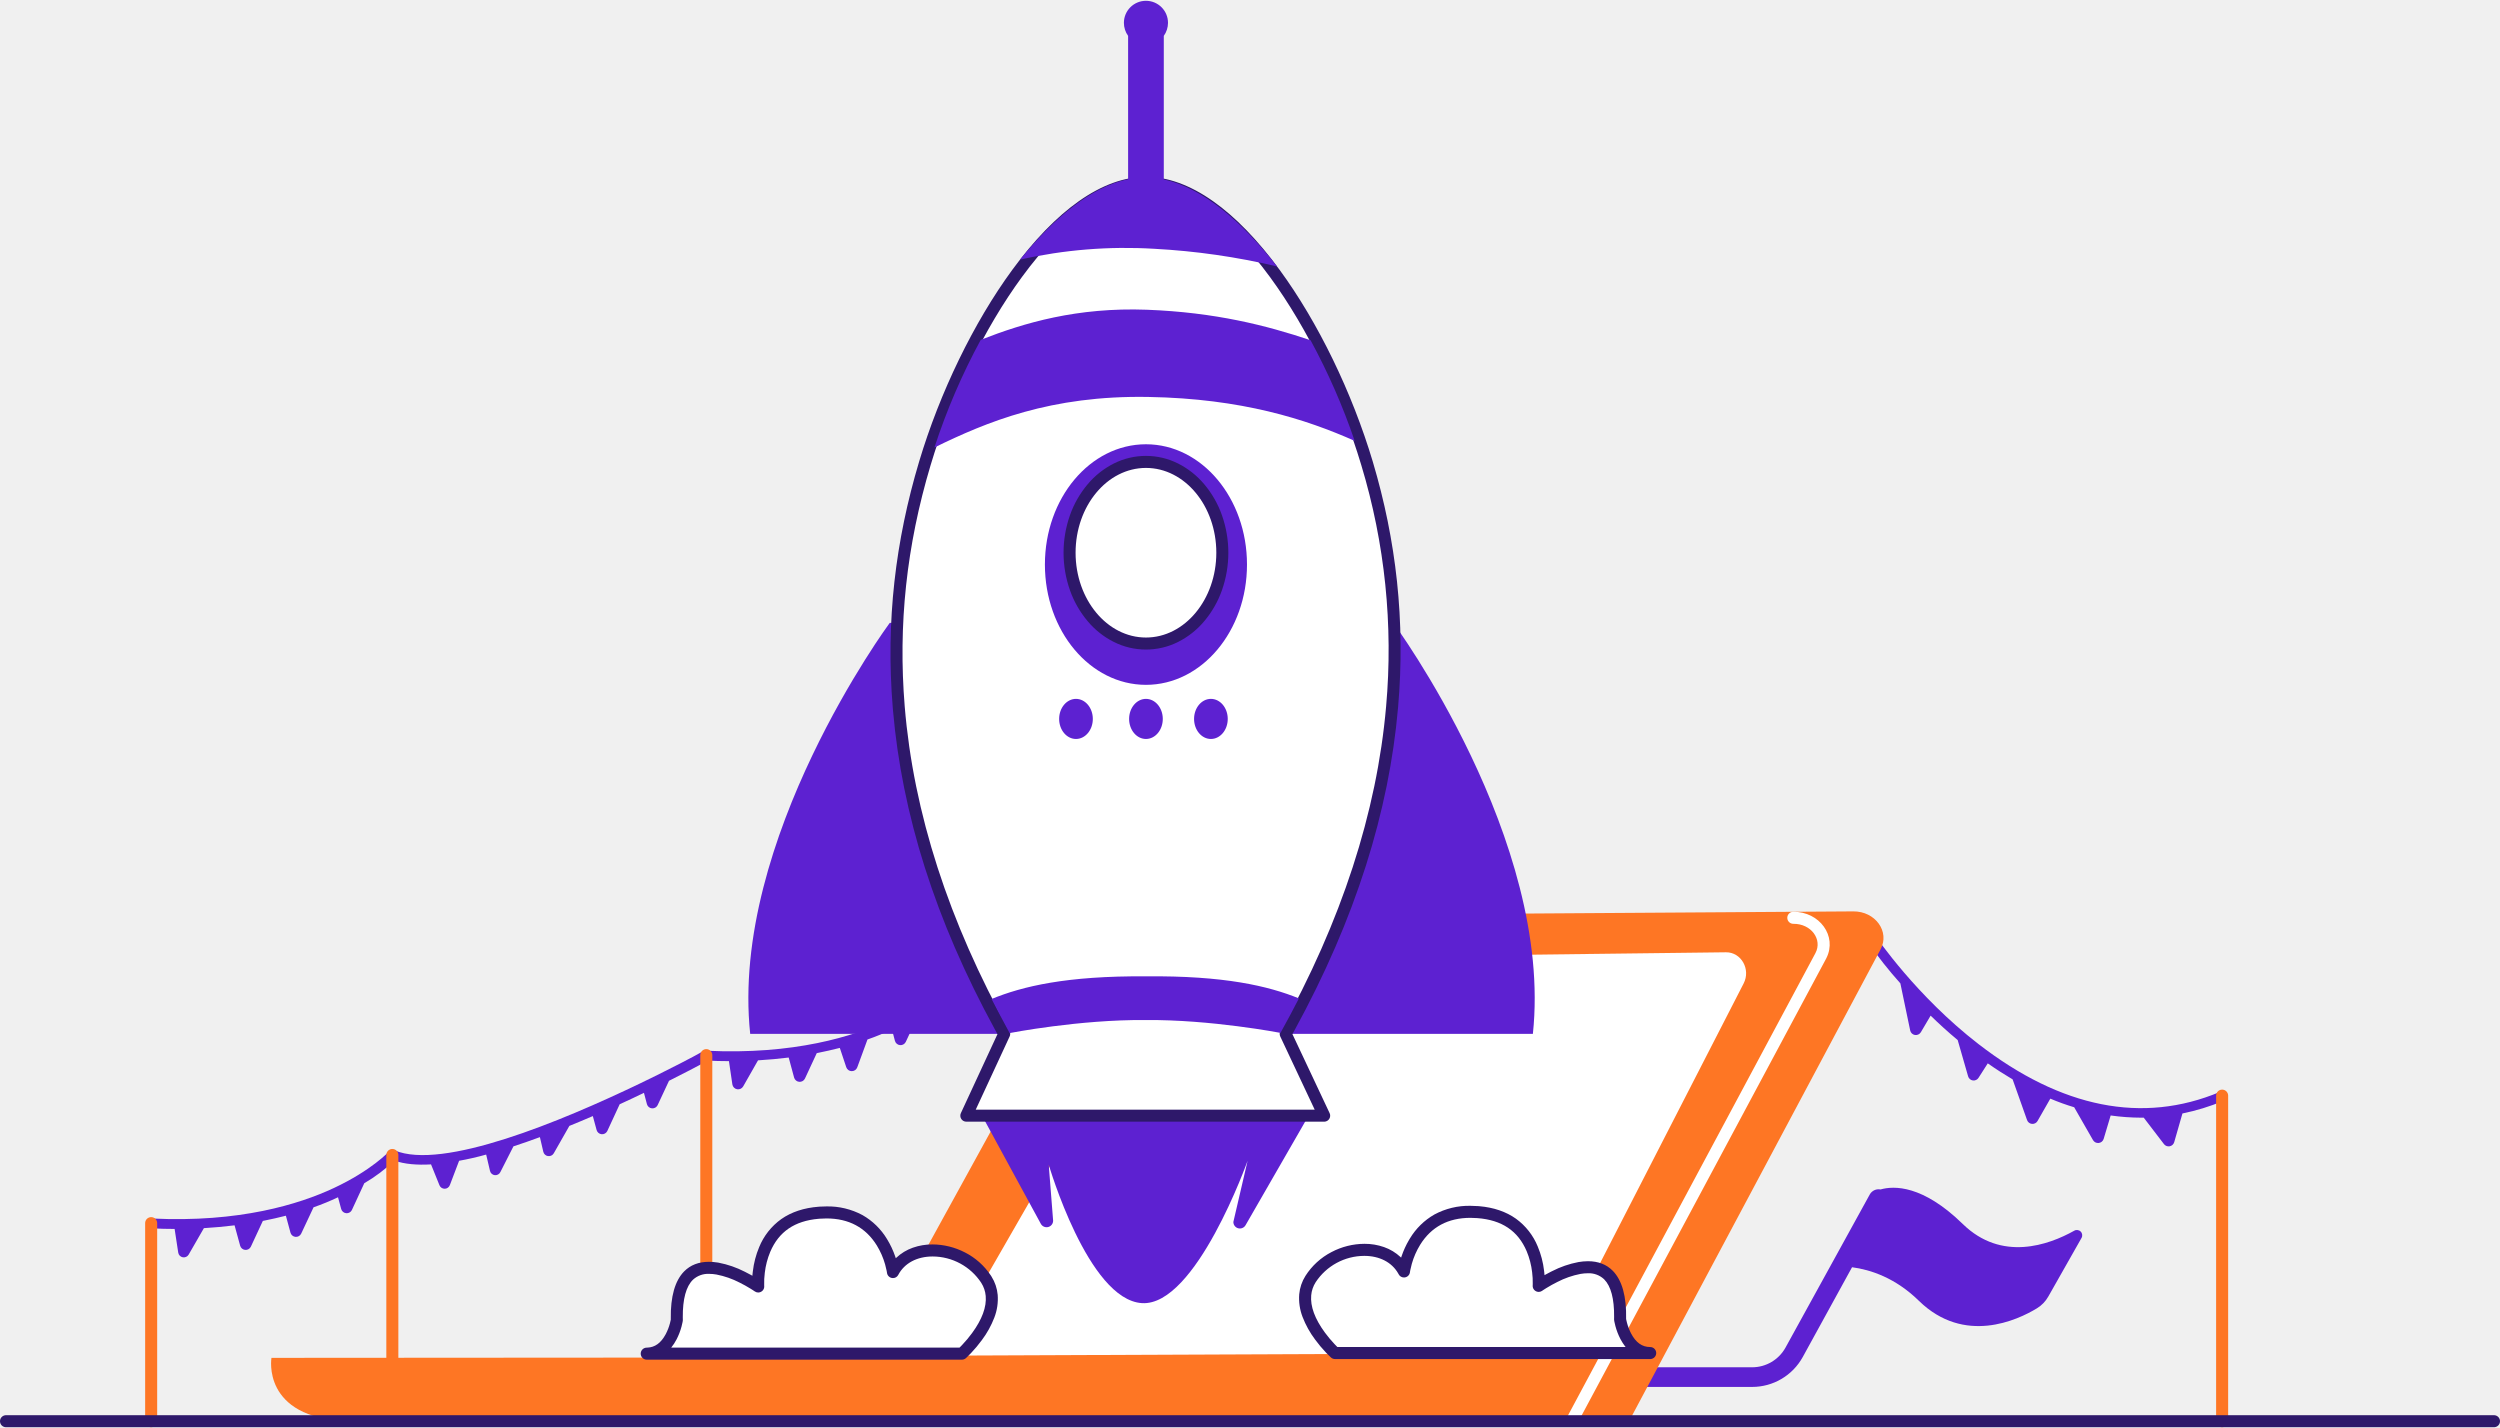
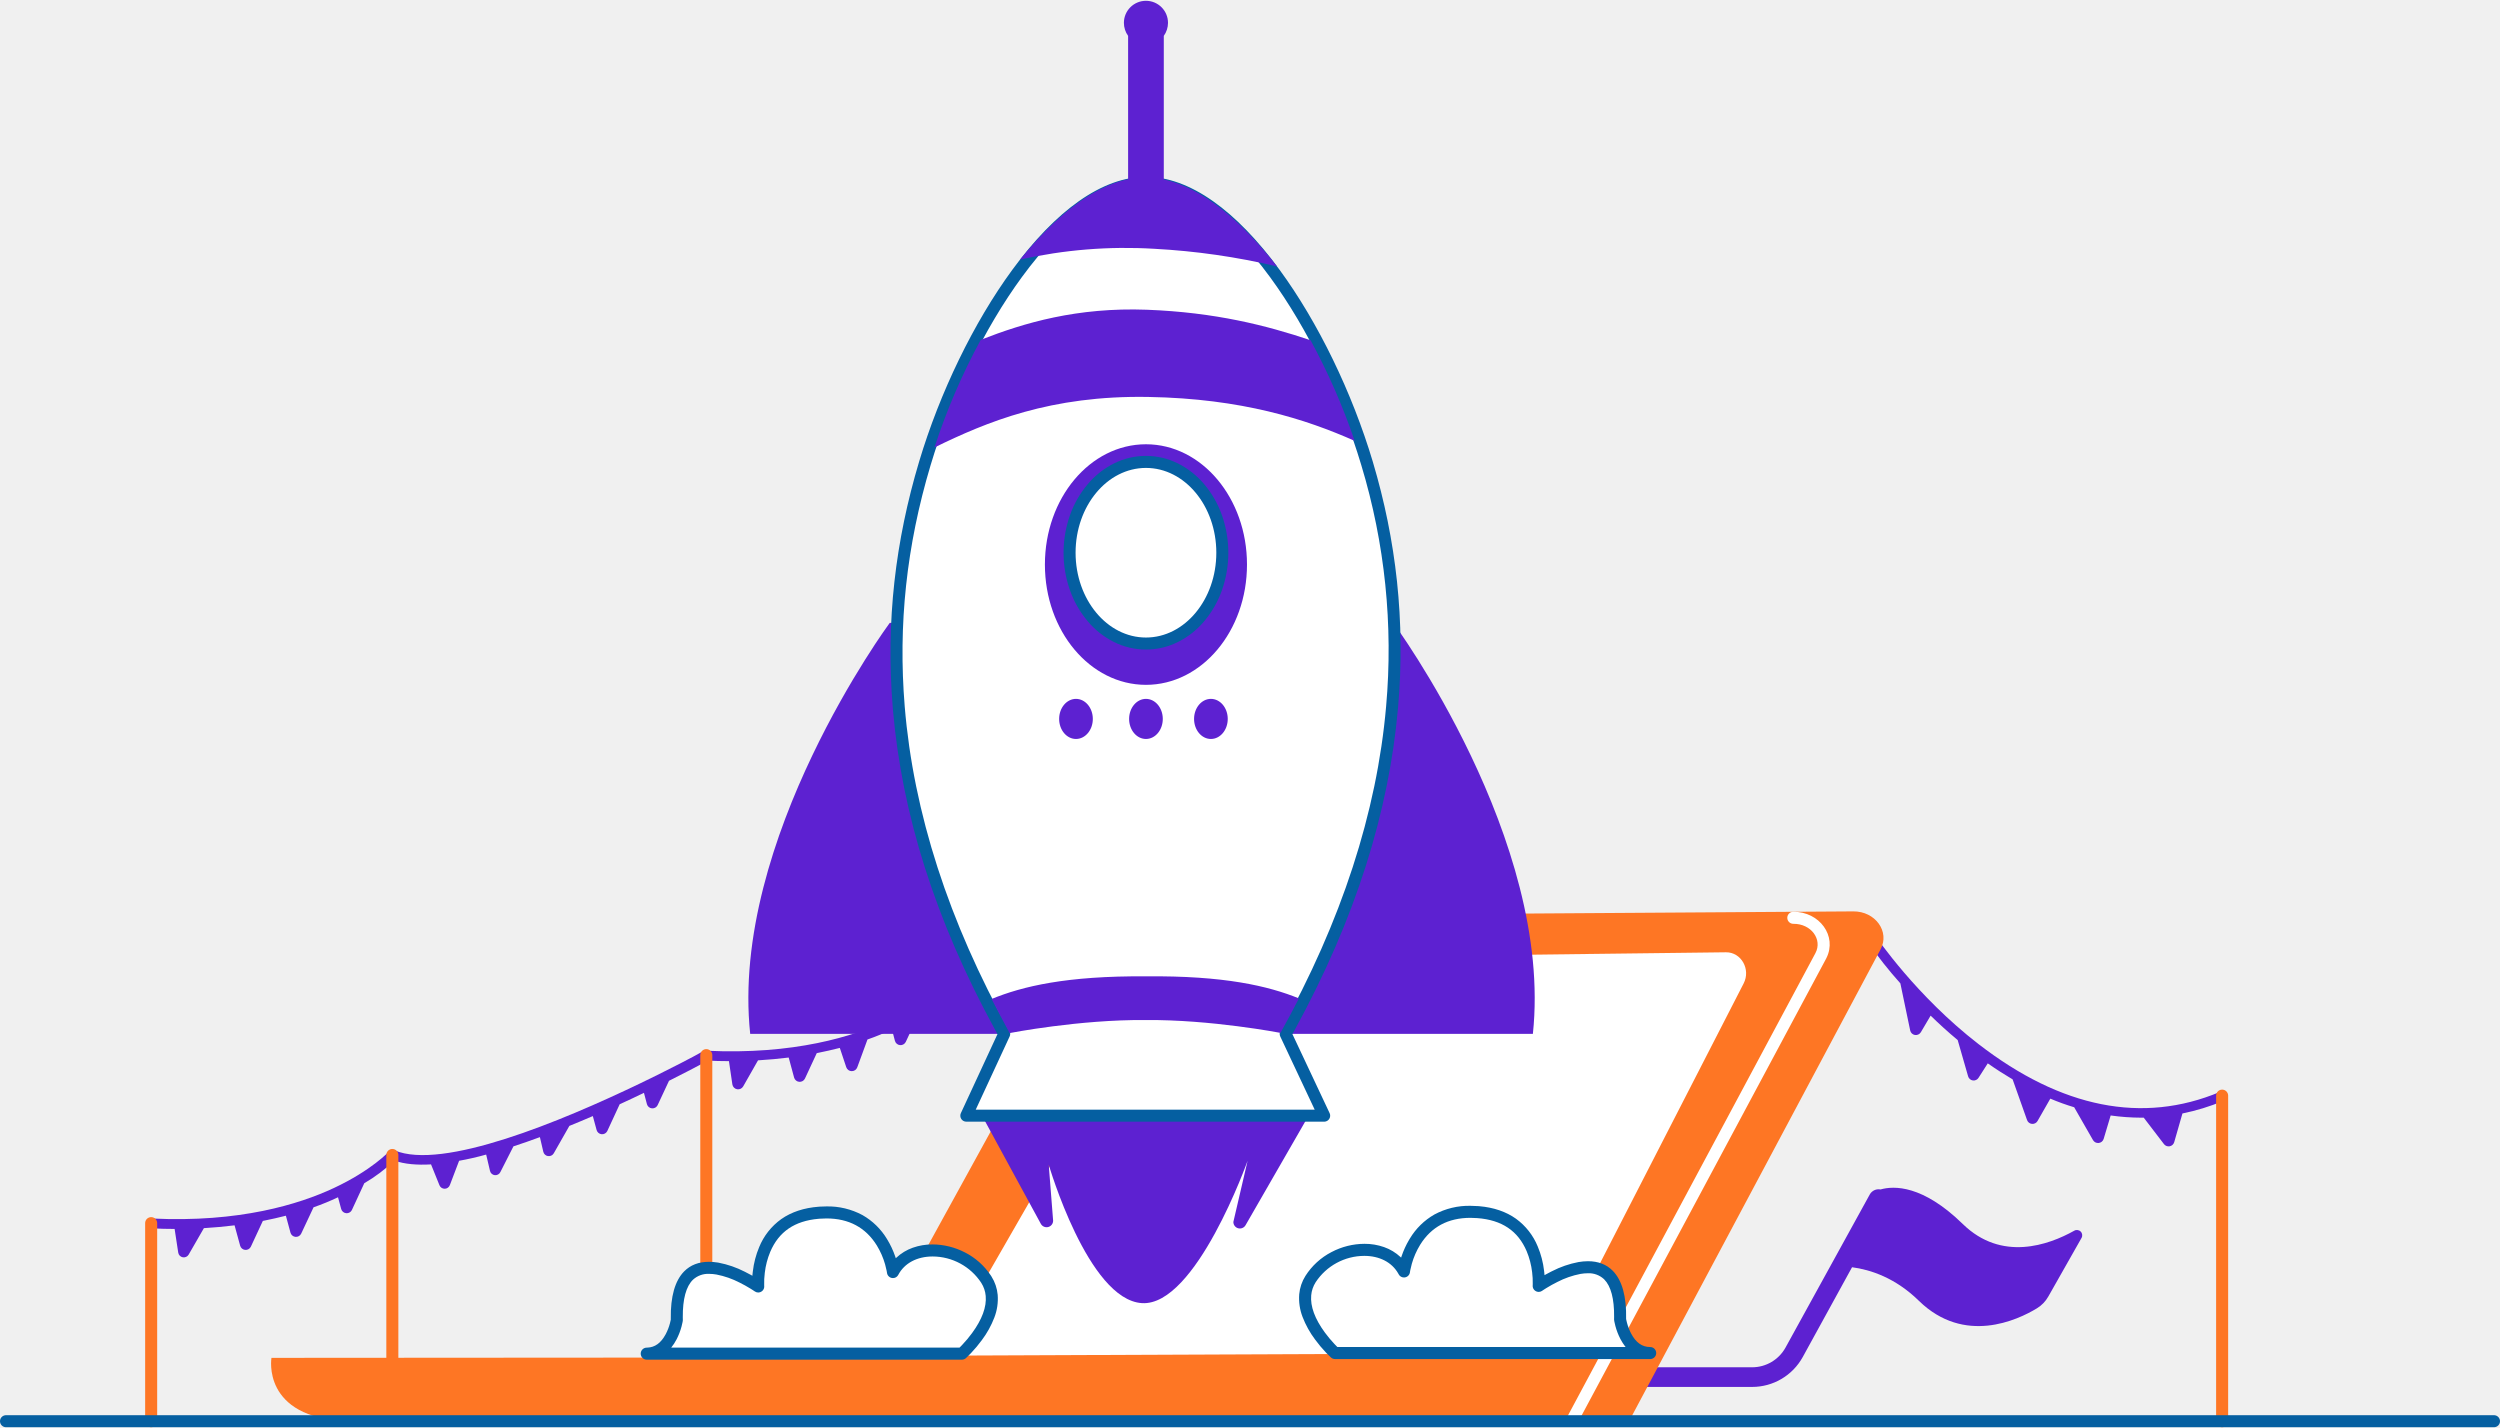
<svg xmlns="http://www.w3.org/2000/svg" viewBox="0 0 1247 711.9">
  <g id="product_launch_solid_II" data-name="product launch/solid_II" transform="translate(2.5)">
    <g id="product_launch_solid_II-2" data-name="product launch/solid_II" transform="translate(-3)">
      <g id="product_launch_solid_II-3" data-name="product launch_solid_II">
        <path id="flag" d="M302.6,21.456c-12.7,7.1-36.2,15.6-55.6-3.4-20-19.5-34.3-19.1-41-17.2a5.036,5.036,0,0,0-5.3,2.4l-42.1,76.5a19.015,19.015,0,0,1-16.6,9.8H4.9a4.9,4.9,0,1,0,0,9.8H142a28.78,28.78,0,0,0,25.2-14.9l24.6-44.8c9.2,1.2,21.7,5.3,33.4,16.8,22.6,22,49.1,9.6,58.8,3.7a16.13,16.13,0,0,0,5.7-5.9l16.5-29.1A2.652,2.652,0,0,0,302.6,21.456Z" transform="translate(732.5 592.444)" fill="#5d21d1" />
        <g id="flags" transform="translate(73 466)">
          <path id="Path" d="M280.843,1.417a2.43,2.43,0,0,0-3.4-1.1c-.4.2-4.6,2.8-22.9,11.9l-8.4,4.1c-39.9,19.2-98.8,43.6-122.7,33.5a2.443,2.443,0,0,0-2.8.6c-.1.1-8.7,9.4-27.5,18.2-17.3,8.1-47.1,17.3-90.6,15.2a2.362,2.362,0,0,0-2.5,2.8,2.559,2.559,0,0,0,2.4,2.1c3.9.2,7.6.3,11.3.3l1.8,11.8a2.81,2.81,0,0,0,5.2,1l7.6-13.2c5.3-.3,10.4-.8,15.3-1.4l2.8,10.2a2.864,2.864,0,0,0,5.3.5l6-12.9c4.1-.8,7.9-1.7,11.5-2.6l2.3,8.5a2.864,2.864,0,0,0,5.3.5l6.2-13.2a122.609,122.609,0,0,0,12.2-5l1.6,5.9a2.864,2.864,0,0,0,5.3.5l6.2-13.4a80.144,80.144,0,0,0,15-11.3c5.1,1.8,11.3,2.3,18.3,1.9l4.2,10.4a2.778,2.778,0,0,0,5.2-.1l4.6-12.1c4.4-.8,8.9-1.8,13.5-3.1l1.9,8.1a2.76,2.76,0,0,0,5.2.6l6.5-12.8c4.4-1.4,8.8-3,13.2-4.6l1.7,7.3a2.833,2.833,0,0,0,5.2.8l7.8-13.7c3.9-1.6,7.8-3.2,11.7-4.9l1.9,7a2.864,2.864,0,0,0,5.3.5l6.2-13.4c4.2-1.9,8.2-3.8,12.1-5.7l1.5,5.7a2.864,2.864,0,0,0,5.3.5l5.7-12.2c15.5-7.8,18.4-9.6,19.9-10.4A3.181,3.181,0,0,0,280.843,1.417Z" transform="translate(0.857 57.983)" fill="#5d21d1" />
          <path id="Path-2" data-name="Path" d="M123.443.2a2.443,2.443,0,0,0-2.8.6c-.1.1-8.7,9.4-27.5,18.2-17.3,8.1-47.1,17.3-90.6,15.2A2.362,2.362,0,0,0,.043,37a2.559,2.559,0,0,0,2.4,2.1c3.9.2,7.6.3,11.3.3l1.7,11.6a2.909,2.909,0,0,0,5.4,1l7.4-13c5.3-.3,10.4-.8,15.3-1.4l2.7,10a2.9,2.9,0,0,0,5.4.5l5.9-12.7c4.1-.8,7.9-1.7,11.5-2.6l3.2,9.6a2.915,2.915,0,0,0,5.5.1l5.1-13.9a122.609,122.609,0,0,0,12.2-5l1.5,5.7a2.9,2.9,0,0,0,5.4.5l6.1-13.1a80.144,80.144,0,0,0,15-11.3" transform="translate(277.357 23.9)" fill="#5d21d1" />
          <path id="Path-3" data-name="Path" d="M179.077,79.877a2.39,2.39,0,0,0-3.2-1.4c-38.5,16.1-79,8-120.3-23.9-31.1-24-50.9-53.3-51.1-53.5a2.544,2.544,0,0,0-3.4-.7,2.544,2.544,0,0,0-.7,3.4,210.417,210.417,0,0,0,16.2,20.5l4.9,23.5a2.892,2.892,0,0,0,5.3.9l4.9-8.3c4.2,4.1,8.7,8.2,13.5,12.2l5.2,18.1a2.873,2.873,0,0,0,5.2.7l4.6-7.2c4.1,2.9,8.2,5.5,12.4,8l7.2,20.3a2.887,2.887,0,0,0,5.2.5l6.4-11.2a113.564,113.564,0,0,0,11.9,4.3l9.4,16.4a2.917,2.917,0,0,0,5.3-.6l3.5-11.7a112.468,112.468,0,0,0,15.3,1.1h1.2l10.1,13.2a2.913,2.913,0,0,0,5.1-1l4.1-14.3a109.057,109.057,0,0,0,20.2-6.2A2.469,2.469,0,0,0,179.077,79.877Z" transform="translate(858.823 0.223)" fill="#5d21d1" />
          <path id="Path-4" data-name="Path" d="M3,0A3,3,0,0,1,5.995,2.824L6,3v98.8a3,3,0,0,1-5.995.176L0,101.8V3A3,3,0,0,1,3,0Z" transform="translate(-0.1 141.1)" fill="#fe7624" />
          <path id="Path-5" data-name="Path" d="M3,0A3,3,0,0,1,5.995,2.824L6,3V134.2a3,3,0,0,1-5.995.176L0,134.2V3A3,3,0,0,1,3,0Z" transform="translate(120.2 107.1)" fill="#fe7624" />
          <path id="Path-6" data-name="Path" d="M3,0A3,3,0,0,1,5.995,2.824L6,3V183.8a3,3,0,0,1-5.995.176L0,183.8V3A3,3,0,0,1,3,0Z" transform="translate(276.8 57.3)" fill="#fe7624" />
          <path id="Path-7" data-name="Path" d="M3,0A3,3,0,0,1,5.995,2.824L6,3V165.4a3,3,0,0,1-5.995.176L0,165.4V3A3,3,0,0,1,3,0Z" transform="translate(1032.9 77.5)" fill="#fe7624" />
        </g>
        <g id="laptop_1_" transform="translate(135 454)">
          <path id="laptop" d="M789.19,0l-362,2.4a14.982,14.982,0,0,0-13.4,7.6L296.99,222.5l-296.8.2s-5.1,29.8,37.6,31.6l640-.8L802.79,19C807.59,10.1,800.19-.1,789.19,0Z" transform="translate(0.71 0.599)" fill="#fe7624" />
          <path id="screen" d="M0,201.2l305.7-1.3L400.3,15.6C404,8.5,399.1-.1,391.5,0L113.7,3.4Z" transform="translate(334.9 20.999)" fill="#fff" />
          <path id="Path-8" data-name="Path" d="M113.074,0c13.1-.117,22.03,12.112,16.543,23.084l-.171.332-123.8,231.3a3,3,0,0,1-5.371-2.668l.081-.164L124.148,20.6c3.584-6.788-2.091-14.68-11.02-14.6a3,3,0,1,1-.054-6Z" transform="translate(646.899 0.799)" fill="#fff" />
        </g>
        <g id="rocket_3_" transform="translate(373)">
          <path id="Path-9" data-name="Path" d="M0,0,33.5,61.6A3.267,3.267,0,0,0,39.6,60L37.4,32S57,99.4,83.9,101.1s52.7-71,52.7-71l-7.1,30.5a3.255,3.255,0,0,0,6.1,1.6L171.4,0" transform="translate(113.2 548.9)" fill="#5d21d1" />
          <path id="Path-10" data-name="Path" d="M70.517,2.3s-79.9,108.2-69.6,205h176.3V0Z" transform="translate(0.783 308.4)" fill="#5d21d1" />
          <path id="Path-11" data-name="Path" d="M106.7,2.3s79.9,108.2,69.6,205H0V0Z" transform="translate(215.8 308.4)" fill="#5d21d1" />
          <path id="Path-12" data-name="Path" d="M194.114,424.5c67.7-121.7,60.3-218.3,40.6-284.5-19.8-66.2-66.2-140-110.3-140s-90.5,73.8-110.3,140-28.1,162.8,39.6,284.5l-18.9,40.8h178.5l-19.2-40.8Z" transform="translate(74.686 91.2)" fill="#fff" />
-           <path id="Path_2_" d="M216.327,471.3H37.826a3,3,0,0,1-2.722-4.262L53.364,427.62l-1.126-2.046c-7.471-13.66-14.229-27.458-20.086-41.011a427.659,427.659,0,0,1-15.069-40.2A379.514,379.514,0,0,1,6.847,304.935a348.758,348.758,0,0,1-5.589-38.674l-.133-1.579C.25,254.036-.117,243.316.033,232.821c.148-10.3.8-20.707,1.936-30.93,1.113-10.008,2.726-20.159,4.8-30.169,2.02-9.771,4.539-19.723,7.487-29.581,10.374-34.684,27.32-69.58,46.492-95.739,10.9-14.871,22.071-26.393,33.2-34.245C105.387,4.09,116.651,0,127.427,0S149.466,4.09,160.9,12.157c11.134,7.852,22.305,19.373,33.2,34.245,19.173,26.16,36.119,61.056,46.493,95.743,2.913,9.789,5.4,19.7,7.378,29.46,2.029,9.986,3.6,20.131,4.669,30.154,1.091,10.231,1.695,20.656,1.793,30.986.1,10.523-.321,21.274-1.252,31.955a350.841,350.841,0,0,1-5.652,38.993,383.143,383.143,0,0,1-10.354,39.789,432.855,432.855,0,0,1-15.239,40.608c-5.923,13.694-12.756,27.64-20.309,41.449l-1.142,2.073,18.548,39.413a2.956,2.956,0,0,1-.138,2.814,2.99,2.99,0,0,1-2.4,1.459ZM127.427,6c-9.664,0-19.943,3.853-30.551,11.451-10.439,7.477-20.967,18.41-31.291,32.5C46.8,75.575,30.186,109.8,20,143.86,7.974,184.069,3.756,223.43,7.1,264.192c4.344,52.886,21.921,107.34,52.244,161.85a3.008,3.008,0,0,1,.1,2.719L42.521,465.3H211.6l-17.186-36.523a2.992,2.992,0,0,1,0-2.552l.094-.183c30.375-54.6,48.109-109.063,52.709-161.865A317.74,317.74,0,0,0,234.852,143.86c-10.186-34.055-26.8-68.284-45.583-93.911-10.325-14.087-20.853-25.02-31.292-32.5C147.369,9.853,137.091,6,127.427,6Z" transform="translate(71.674 88.2)" fill="#2e186a" />
+           <path id="Path_2_" d="M216.327,471.3H37.826a3,3,0,0,1-2.722-4.262L53.364,427.62l-1.126-2.046c-7.471-13.66-14.229-27.458-20.086-41.011a427.659,427.659,0,0,1-15.069-40.2A379.514,379.514,0,0,1,6.847,304.935a348.758,348.758,0,0,1-5.589-38.674l-.133-1.579C.25,254.036-.117,243.316.033,232.821c.148-10.3.8-20.707,1.936-30.93,1.113-10.008,2.726-20.159,4.8-30.169,2.02-9.771,4.539-19.723,7.487-29.581,10.374-34.684,27.32-69.58,46.492-95.739,10.9-14.871,22.071-26.393,33.2-34.245C105.387,4.09,116.651,0,127.427,0S149.466,4.09,160.9,12.157c11.134,7.852,22.305,19.373,33.2,34.245,19.173,26.16,36.119,61.056,46.493,95.743,2.913,9.789,5.4,19.7,7.378,29.46,2.029,9.986,3.6,20.131,4.669,30.154,1.091,10.231,1.695,20.656,1.793,30.986.1,10.523-.321,21.274-1.252,31.955a350.841,350.841,0,0,1-5.652,38.993,383.143,383.143,0,0,1-10.354,39.789,432.855,432.855,0,0,1-15.239,40.608c-5.923,13.694-12.756,27.64-20.309,41.449l-1.142,2.073,18.548,39.413a2.956,2.956,0,0,1-.138,2.814,2.99,2.99,0,0,1-2.4,1.459ZM127.427,6c-9.664,0-19.943,3.853-30.551,11.451-10.439,7.477-20.967,18.41-31.291,32.5C46.8,75.575,30.186,109.8,20,143.86,7.974,184.069,3.756,223.43,7.1,264.192c4.344,52.886,21.921,107.34,52.244,161.85a3.008,3.008,0,0,1,.1,2.719L42.521,465.3H211.6l-17.186-36.523a2.992,2.992,0,0,1,0-2.552l.094-.183c30.375-54.6,48.109-109.063,52.709-161.865A317.74,317.74,0,0,0,234.852,143.86c-10.186-34.055-26.8-68.284-45.583-93.911-10.325-14.087-20.853-25.02-31.292-32.5C147.369,9.853,137.091,6,127.427,6Z" transform="translate(71.674 88.2)" fill="#055fa1" />
          <ellipse id="Oval" cx="50.4" cy="60" rx="50.4" ry="60" transform="translate(148.7 221.6)" fill="#5d21d1" />
          <ellipse id="Oval-2" data-name="Oval" cx="8.4" cy="10" rx="8.4" ry="10" transform="translate(190.7 348.6)" fill="#5d21d1" />
          <ellipse id="Oval-3" data-name="Oval" cx="8.4" cy="10" rx="8.4" ry="10" transform="translate(223.1 348.6)" fill="#5d21d1" />
          <ellipse id="Oval-4" data-name="Oval" cx="8.4" cy="10" rx="8.4" ry="10" transform="translate(155.8 348.6)" fill="#5d21d1" />
          <ellipse id="Oval-5" data-name="Oval" cx="38.1" cy="45.3" rx="38.1" ry="45.3" transform="translate(161 230.4)" fill="#fff" />
-           <path id="Oval_2_" d="M41.1,96.6a35.71,35.71,0,0,1-16.051-3.81A41.224,41.224,0,0,1,11.991,82.414,49.391,49.391,0,0,1,3.212,67.057a56.369,56.369,0,0,1,0-37.514,49.393,49.393,0,0,1,8.779-15.358A41.225,41.225,0,0,1,25.049,3.81a35.713,35.713,0,0,1,32.1,0A41.223,41.223,0,0,1,70.209,14.186a49.393,49.393,0,0,1,8.778,15.358,56.371,56.371,0,0,1,0,37.514,49.391,49.391,0,0,1-8.778,15.357A41.223,41.223,0,0,1,57.151,92.79,35.71,35.71,0,0,1,41.1,96.6ZM41.1,6C21.746,6,6,24.976,6,48.3S21.746,90.6,41.1,90.6,76.2,71.625,76.2,48.3,60.455,6,41.1,6Z" transform="translate(158 227.4)" fill="#2e186a" />
+           <path id="Oval_2_" d="M41.1,96.6a35.71,35.71,0,0,1-16.051-3.81A41.224,41.224,0,0,1,11.991,82.414,49.391,49.391,0,0,1,3.212,67.057a56.369,56.369,0,0,1,0-37.514,49.393,49.393,0,0,1,8.779-15.358A41.225,41.225,0,0,1,25.049,3.81a35.713,35.713,0,0,1,32.1,0A41.223,41.223,0,0,1,70.209,14.186a49.393,49.393,0,0,1,8.778,15.358,56.371,56.371,0,0,1,0,37.514,49.391,49.391,0,0,1-8.778,15.357A41.223,41.223,0,0,1,57.151,92.79,35.71,35.71,0,0,1,41.1,96.6ZM41.1,6C21.746,6,6,24.976,6,48.3S21.746,90.6,41.1,90.6,76.2,71.625,76.2,48.3,60.455,6,41.1,6Z" transform="translate(158 227.4)" fill="#055fa1" />
          <path id="Path-13" data-name="Path" d="M71.7,89.1V17.5A11.2,11.2,0,0,0,73.8,11a11,11,0,0,0-22,0,11.2,11.2,0,0,0,2.1,6.5V89c-18.5,3.8-37,19.3-53.9,40.1a239.042,239.042,0,0,1,67-5.4,345.825,345.825,0,0,1,61.2,8.8C110.7,110.1,91.1,93.3,71.7,89.1Z" transform="translate(136.3 0.4)" fill="#5d21d1" />
          <path id="Path-14" data-name="Path" d="M187.6,15.343c-22.1-7.4-47.5-13.9-81.6-15.2-34.8-1.3-61.2,6.5-82.9,15A320.817,320.817,0,0,0,0,68.843c26-12.7,57.9-26.1,106.8-25.2,46.5.8,78.5,11.1,102.8,21.9A322.659,322.659,0,0,0,187.6,15.343Z" transform="translate(93.6 154.357)" fill="#5d21d1" />
          <path id="Path-15" data-name="Path" d="M144.1,28.222c3.2-5.8,6.3-11.5,9.2-17.2C138,4.822,116-.378,76.9.022c-39.5-.3-61.6,5-76.9,11.3,2.9,5.6,5.9,11.3,9,17,0,0,34.7-6.8,67.8-6.5C109.4,21.522,144.1,28.222,144.1,28.222Z" transform="translate(122.1 486.978)" fill="#5d21d1" />
        </g>
        <g id="clouds" transform="translate(320 601)">
          <path id="cloud_1_" d="M172.136,70.439H14.936s-22.6-20.3-12.2-36.9,37.7-20.6,46.6-3.8c0,0,3.9-32.1,36.8-29.6,33,2.5,30.4,36.8,30.4,36.8s41.7-29.5,40.6,16.6C157.036,53.439,159.636,70.439,172.136,70.439Z" transform="translate(331.464 3.461)" fill="#fff" />
-           <path id="cloud_2_" d="M175.139,76.442H17.939a3,3,0,0,1-2.005-.769c-.308-.277-.983-.9-2.045-2l-.46-.481A66.383,66.383,0,0,1,8.05,66.764a46.6,46.6,0,0,1-6.3-11.352A26.03,26.03,0,0,1,.09,44.125,20.621,20.621,0,0,1,3.2,34.949,33.746,33.746,0,0,1,16.189,23.075a35.576,35.576,0,0,1,16.427-4.118,28.994,28.994,0,0,1,9.79,1.63,23.209,23.209,0,0,1,8.24,5l.268.261.226-.684A43.553,43.553,0,0,1,54.9,16.952l.4-.66A33.763,33.763,0,0,1,67.522,4.331,36.426,36.426,0,0,1,85.5,0c1.257,0,2.558.05,3.867.15L89.9.193c7.2.621,13.363,2.725,18.317,6.252a32.045,32.045,0,0,1,10.847,13.848,44.6,44.6,0,0,1,3.162,12.092c.09.741.164,1.47.219,2.167l0,.046.633-.356c.752-.419,1.532-.836,2.319-1.237l.8-.4a48.739,48.739,0,0,1,13.146-4.54,28.565,28.565,0,0,1,4.791-.43c5.1,0,9.257,1.613,12.372,4.794,4.641,4.741,6.874,12.811,6.636,23.985l.016.1.08.417c.088.433.206.928.341,1.433a25.984,25.984,0,0,0,2,5.211c2.4,4.623,5.528,6.87,9.563,6.87l.2.005a3,3,0,0,1,0,5.989l-.2.005ZM32.538,24.973A29.105,29.105,0,0,0,8.281,38.134a14.48,14.48,0,0,0-2.215,6.529c-.492,5.46,1.8,11.7,6.825,18.554a60.344,60.344,0,0,0,4.891,5.845c.354.374.714.743,1.1,1.128l.254.25H162.912l-.373-.472a24.417,24.417,0,0,1-2.107-3.29l-.18-.342a31.976,31.976,0,0,1-2.466-6.417c-.2-.729-.366-1.464-.491-2.124l-.034-.185c-.032-.177-.058-.339-.077-.481l-.021-.158-.02-.223,0-.355,0-.1.016-.92c.08-9-1.581-15.282-4.936-18.671l-.187-.184a11.135,11.135,0,0,0-8.013-2.878,21.913,21.913,0,0,0-3.666.334,42.825,42.825,0,0,0-11.5,4.006c-1.867.923-3.721,1.951-5.509,3.057-.334.207-.665.416-.985.622l-.7.459-.534.363a2.962,2.962,0,0,1-1.582.464,3.047,3.047,0,0,1-2.225-.978,2.951,2.951,0,0,1-.777-2.256l.013-.247.016-.439a40.1,40.1,0,0,0-.31-5.916,38.651,38.651,0,0,0-2.725-10.467C109.2,12.461,101.142,7.059,88.911,6.133,87.747,6.044,86.6,6,85.487,6,74.366,6,65.925,10.525,60.4,19.452a37.789,37.789,0,0,0-4.148,9.472c-.309,1.074-.562,2.119-.751,3.108-.077.4-.123.678-.149.841l-.058.407a2.971,2.971,0,0,1-2.976,2.465,2.936,2.936,0,0,1-2.627-1.6l-.228-.415C46.3,28.165,40.136,24.972,32.538,24.973Z" transform="translate(328.461 0.459)" fill="#2e186a" />
+           <path id="cloud_2_" d="M175.139,76.442H17.939a3,3,0,0,1-2.005-.769c-.308-.277-.983-.9-2.045-2l-.46-.481A66.383,66.383,0,0,1,8.05,66.764a46.6,46.6,0,0,1-6.3-11.352A26.03,26.03,0,0,1,.09,44.125,20.621,20.621,0,0,1,3.2,34.949,33.746,33.746,0,0,1,16.189,23.075a35.576,35.576,0,0,1,16.427-4.118,28.994,28.994,0,0,1,9.79,1.63,23.209,23.209,0,0,1,8.24,5l.268.261.226-.684A43.553,43.553,0,0,1,54.9,16.952l.4-.66A33.763,33.763,0,0,1,67.522,4.331,36.426,36.426,0,0,1,85.5,0c1.257,0,2.558.05,3.867.15L89.9.193c7.2.621,13.363,2.725,18.317,6.252a32.045,32.045,0,0,1,10.847,13.848,44.6,44.6,0,0,1,3.162,12.092c.09.741.164,1.47.219,2.167l0,.046.633-.356c.752-.419,1.532-.836,2.319-1.237l.8-.4a48.739,48.739,0,0,1,13.146-4.54,28.565,28.565,0,0,1,4.791-.43c5.1,0,9.257,1.613,12.372,4.794,4.641,4.741,6.874,12.811,6.636,23.985l.016.1.08.417c.088.433.206.928.341,1.433a25.984,25.984,0,0,0,2,5.211c2.4,4.623,5.528,6.87,9.563,6.87l.2.005a3,3,0,0,1,0,5.989l-.2.005ZM32.538,24.973A29.105,29.105,0,0,0,8.281,38.134a14.48,14.48,0,0,0-2.215,6.529c-.492,5.46,1.8,11.7,6.825,18.554a60.344,60.344,0,0,0,4.891,5.845c.354.374.714.743,1.1,1.128l.254.25H162.912l-.373-.472a24.417,24.417,0,0,1-2.107-3.29l-.18-.342a31.976,31.976,0,0,1-2.466-6.417c-.2-.729-.366-1.464-.491-2.124l-.034-.185c-.032-.177-.058-.339-.077-.481l-.021-.158-.02-.223,0-.355,0-.1.016-.92c.08-9-1.581-15.282-4.936-18.671l-.187-.184a11.135,11.135,0,0,0-8.013-2.878,21.913,21.913,0,0,0-3.666.334,42.825,42.825,0,0,0-11.5,4.006c-1.867.923-3.721,1.951-5.509,3.057-.334.207-.665.416-.985.622l-.7.459-.534.363a2.962,2.962,0,0,1-1.582.464,3.047,3.047,0,0,1-2.225-.978,2.951,2.951,0,0,1-.777-2.256l.013-.247.016-.439a40.1,40.1,0,0,0-.31-5.916,38.651,38.651,0,0,0-2.725-10.467C109.2,12.461,101.142,7.059,88.911,6.133,87.747,6.044,86.6,6,85.487,6,74.366,6,65.925,10.525,60.4,19.452a37.789,37.789,0,0,0-4.148,9.472c-.309,1.074-.562,2.119-.751,3.108-.077.4-.123.678-.149.841l-.058.407a2.971,2.971,0,0,1-2.976,2.465,2.936,2.936,0,0,1-2.627-1.6l-.228-.415C46.3,28.165,40.136,24.972,32.538,24.973Z" transform="translate(328.461 0.459)" fill="#055fa1" />
          <path id="cloud" d="M0,70.439H157.2s22.6-20.3,12.2-36.9-37.7-20.6-46.6-3.8c0,0-3.9-32.1-36.8-29.6-33,2.5-30.4,36.8-30.4,36.8S13.9,7.439,15,53.539C15.1,53.439,12.5,70.339,0,70.439Z" transform="translate(3.1 3.761)" fill="#fff" />
-           <path id="cloud_2_2" data-name="cloud_2_" d="M160.2,76.442H3a3,3,0,0,1-.023-6l.311-.007c3.8-.143,6.782-2.294,9.1-6.577l.173-.326a25.893,25.893,0,0,0,2-5.188c.159-.589.294-1.166.39-1.668L15,56.41l-.008-.46c-.167-10.962,2.081-18.888,6.681-23.558,3.111-3.158,7.261-4.76,12.337-4.76a28.138,28.138,0,0,1,4.341.356l.45.074A48.741,48.741,0,0,1,51.942,32.6c1.04.514,2.09,1.066,3.119,1.639l.632.356.049-.573c.035-.384.071-.739.11-1.084l.065-.555a44.6,44.6,0,0,1,3.162-12.092A32,32,0,0,1,70.1,6.323C75.144,2.784,81.427.707,88.773.15l.551-.04C90.443.037,91.558,0,92.639,0a36.428,36.428,0,0,1,17.978,4.331,33.763,33.763,0,0,1,12.226,11.962A43.192,43.192,0,0,1,127,25.167l.226.684.269-.261a23.209,23.209,0,0,1,8.24-5,28.993,28.993,0,0,1,9.789-1.631,35.584,35.584,0,0,1,16.142,3.969A33.9,33.9,0,0,1,174.58,34.384l.362.565a20.62,20.62,0,0,1,3.107,9.176,26.032,26.032,0,0,1-1.66,11.287,46.59,46.59,0,0,1-6.3,11.352,66.29,66.29,0,0,1-5.378,6.429c-1.123,1.183-1.9,1.921-2.26,2.256l-.246.224A2.991,2.991,0,0,1,160.2,76.442ZM34.117,33.643A11.135,11.135,0,0,0,26.1,36.52c-3.481,3.34-5.2,9.684-5.124,18.854l.014.912.006.12,0,.344-.021.223-.02.158c-.013.089-.029.194-.048.306l-.065.358c-.123.646-.293,1.377-.491,2.114A31.931,31.931,0,0,1,17.886,66.3a24.194,24.194,0,0,1-2.672,4.11l-.023.028H159c.17-.166.344-.339.517-.515l.551-.564.287-.3a60.353,60.353,0,0,0,4.891-5.845c5.02-6.852,7.316-13.095,6.825-18.554a14.481,14.481,0,0,0-2.215-6.529A29.1,29.1,0,0,0,145.6,24.973c-7.81,0-14.061,3.343-17.15,9.173l-.087.155a2.9,2.9,0,0,1-2.54,1.443,2.985,2.985,0,0,1-3-2.641l-.049-.337-.131-.734c-.19-.989-.443-2.034-.751-3.108a37.789,37.789,0,0,0-4.148-9.472C112.214,10.525,103.772,6,92.651,6c-1.108,0-2.26.045-3.424.133l-.523.043C76.762,7.219,68.876,12.607,64.6,22.646a38.65,38.65,0,0,0-2.725,10.467,39.173,39.173,0,0,0-.3,6.251l.026.517a2.944,2.944,0,0,1-.839,2.145,3.056,3.056,0,0,1-2.171.921,2.972,2.972,0,0,1-1.722-.558l-.394-.269-.7-.459-.074-.048-.237-.152-.673-.422c-1.783-1.1-3.636-2.132-5.508-3.057a42.824,42.824,0,0,0-11.5-4.006A21.906,21.906,0,0,0,34.117,33.643Z" transform="translate(0.1 0.759)" fill="#2e186a" />
+           <path id="cloud_2_2" data-name="cloud_2_" d="M160.2,76.442H3a3,3,0,0,1-.023-6l.311-.007c3.8-.143,6.782-2.294,9.1-6.577l.173-.326a25.893,25.893,0,0,0,2-5.188c.159-.589.294-1.166.39-1.668L15,56.41l-.008-.46c-.167-10.962,2.081-18.888,6.681-23.558,3.111-3.158,7.261-4.76,12.337-4.76a28.138,28.138,0,0,1,4.341.356l.45.074A48.741,48.741,0,0,1,51.942,32.6c1.04.514,2.09,1.066,3.119,1.639l.632.356.049-.573c.035-.384.071-.739.11-1.084l.065-.555a44.6,44.6,0,0,1,3.162-12.092A32,32,0,0,1,70.1,6.323C75.144,2.784,81.427.707,88.773.15l.551-.04C90.443.037,91.558,0,92.639,0a36.428,36.428,0,0,1,17.978,4.331,33.763,33.763,0,0,1,12.226,11.962A43.192,43.192,0,0,1,127,25.167l.226.684.269-.261a23.209,23.209,0,0,1,8.24-5,28.993,28.993,0,0,1,9.789-1.631,35.584,35.584,0,0,1,16.142,3.969A33.9,33.9,0,0,1,174.58,34.384l.362.565a20.62,20.62,0,0,1,3.107,9.176,26.032,26.032,0,0,1-1.66,11.287,46.59,46.59,0,0,1-6.3,11.352,66.29,66.29,0,0,1-5.378,6.429c-1.123,1.183-1.9,1.921-2.26,2.256l-.246.224A2.991,2.991,0,0,1,160.2,76.442ZM34.117,33.643A11.135,11.135,0,0,0,26.1,36.52c-3.481,3.34-5.2,9.684-5.124,18.854l.014.912.006.12,0,.344-.021.223-.02.158c-.013.089-.029.194-.048.306l-.065.358c-.123.646-.293,1.377-.491,2.114A31.931,31.931,0,0,1,17.886,66.3a24.194,24.194,0,0,1-2.672,4.11l-.023.028H159c.17-.166.344-.339.517-.515l.551-.564.287-.3a60.353,60.353,0,0,0,4.891-5.845c5.02-6.852,7.316-13.095,6.825-18.554a14.481,14.481,0,0,0-2.215-6.529A29.1,29.1,0,0,0,145.6,24.973c-7.81,0-14.061,3.343-17.15,9.173l-.087.155a2.9,2.9,0,0,1-2.54,1.443,2.985,2.985,0,0,1-3-2.641l-.049-.337-.131-.734c-.19-.989-.443-2.034-.751-3.108a37.789,37.789,0,0,0-4.148-9.472C112.214,10.525,103.772,6,92.651,6c-1.108,0-2.26.045-3.424.133l-.523.043C76.762,7.219,68.876,12.607,64.6,22.646a38.65,38.65,0,0,0-2.725,10.467,39.173,39.173,0,0,0-.3,6.251l.026.517a2.944,2.944,0,0,1-.839,2.145,3.056,3.056,0,0,1-2.171.921,2.972,2.972,0,0,1-1.722-.558l-.394-.269-.7-.459-.074-.048-.237-.152-.673-.422c-1.783-1.1-3.636-2.132-5.508-3.057a42.824,42.824,0,0,0-11.5-4.006A21.906,21.906,0,0,0,34.117,33.643Z" transform="translate(0.1 0.759)" fill="#055fa1" />
        </g>
-         <path id="line" d="M1244,0a3,3,0,0,1,.176,5.995L1244,6H3A3,3,0,0,1,2.824.005L3,0Z" transform="translate(0.5 705.9)" fill="#2e186a" />
+         <path id="line" d="M1244,0a3,3,0,0,1,.176,5.995L1244,6H3A3,3,0,0,1,2.824.005L3,0Z" transform="translate(0.5 705.9)" fill="#055fa1" />
      </g>
    </g>
  </g>
</svg>
